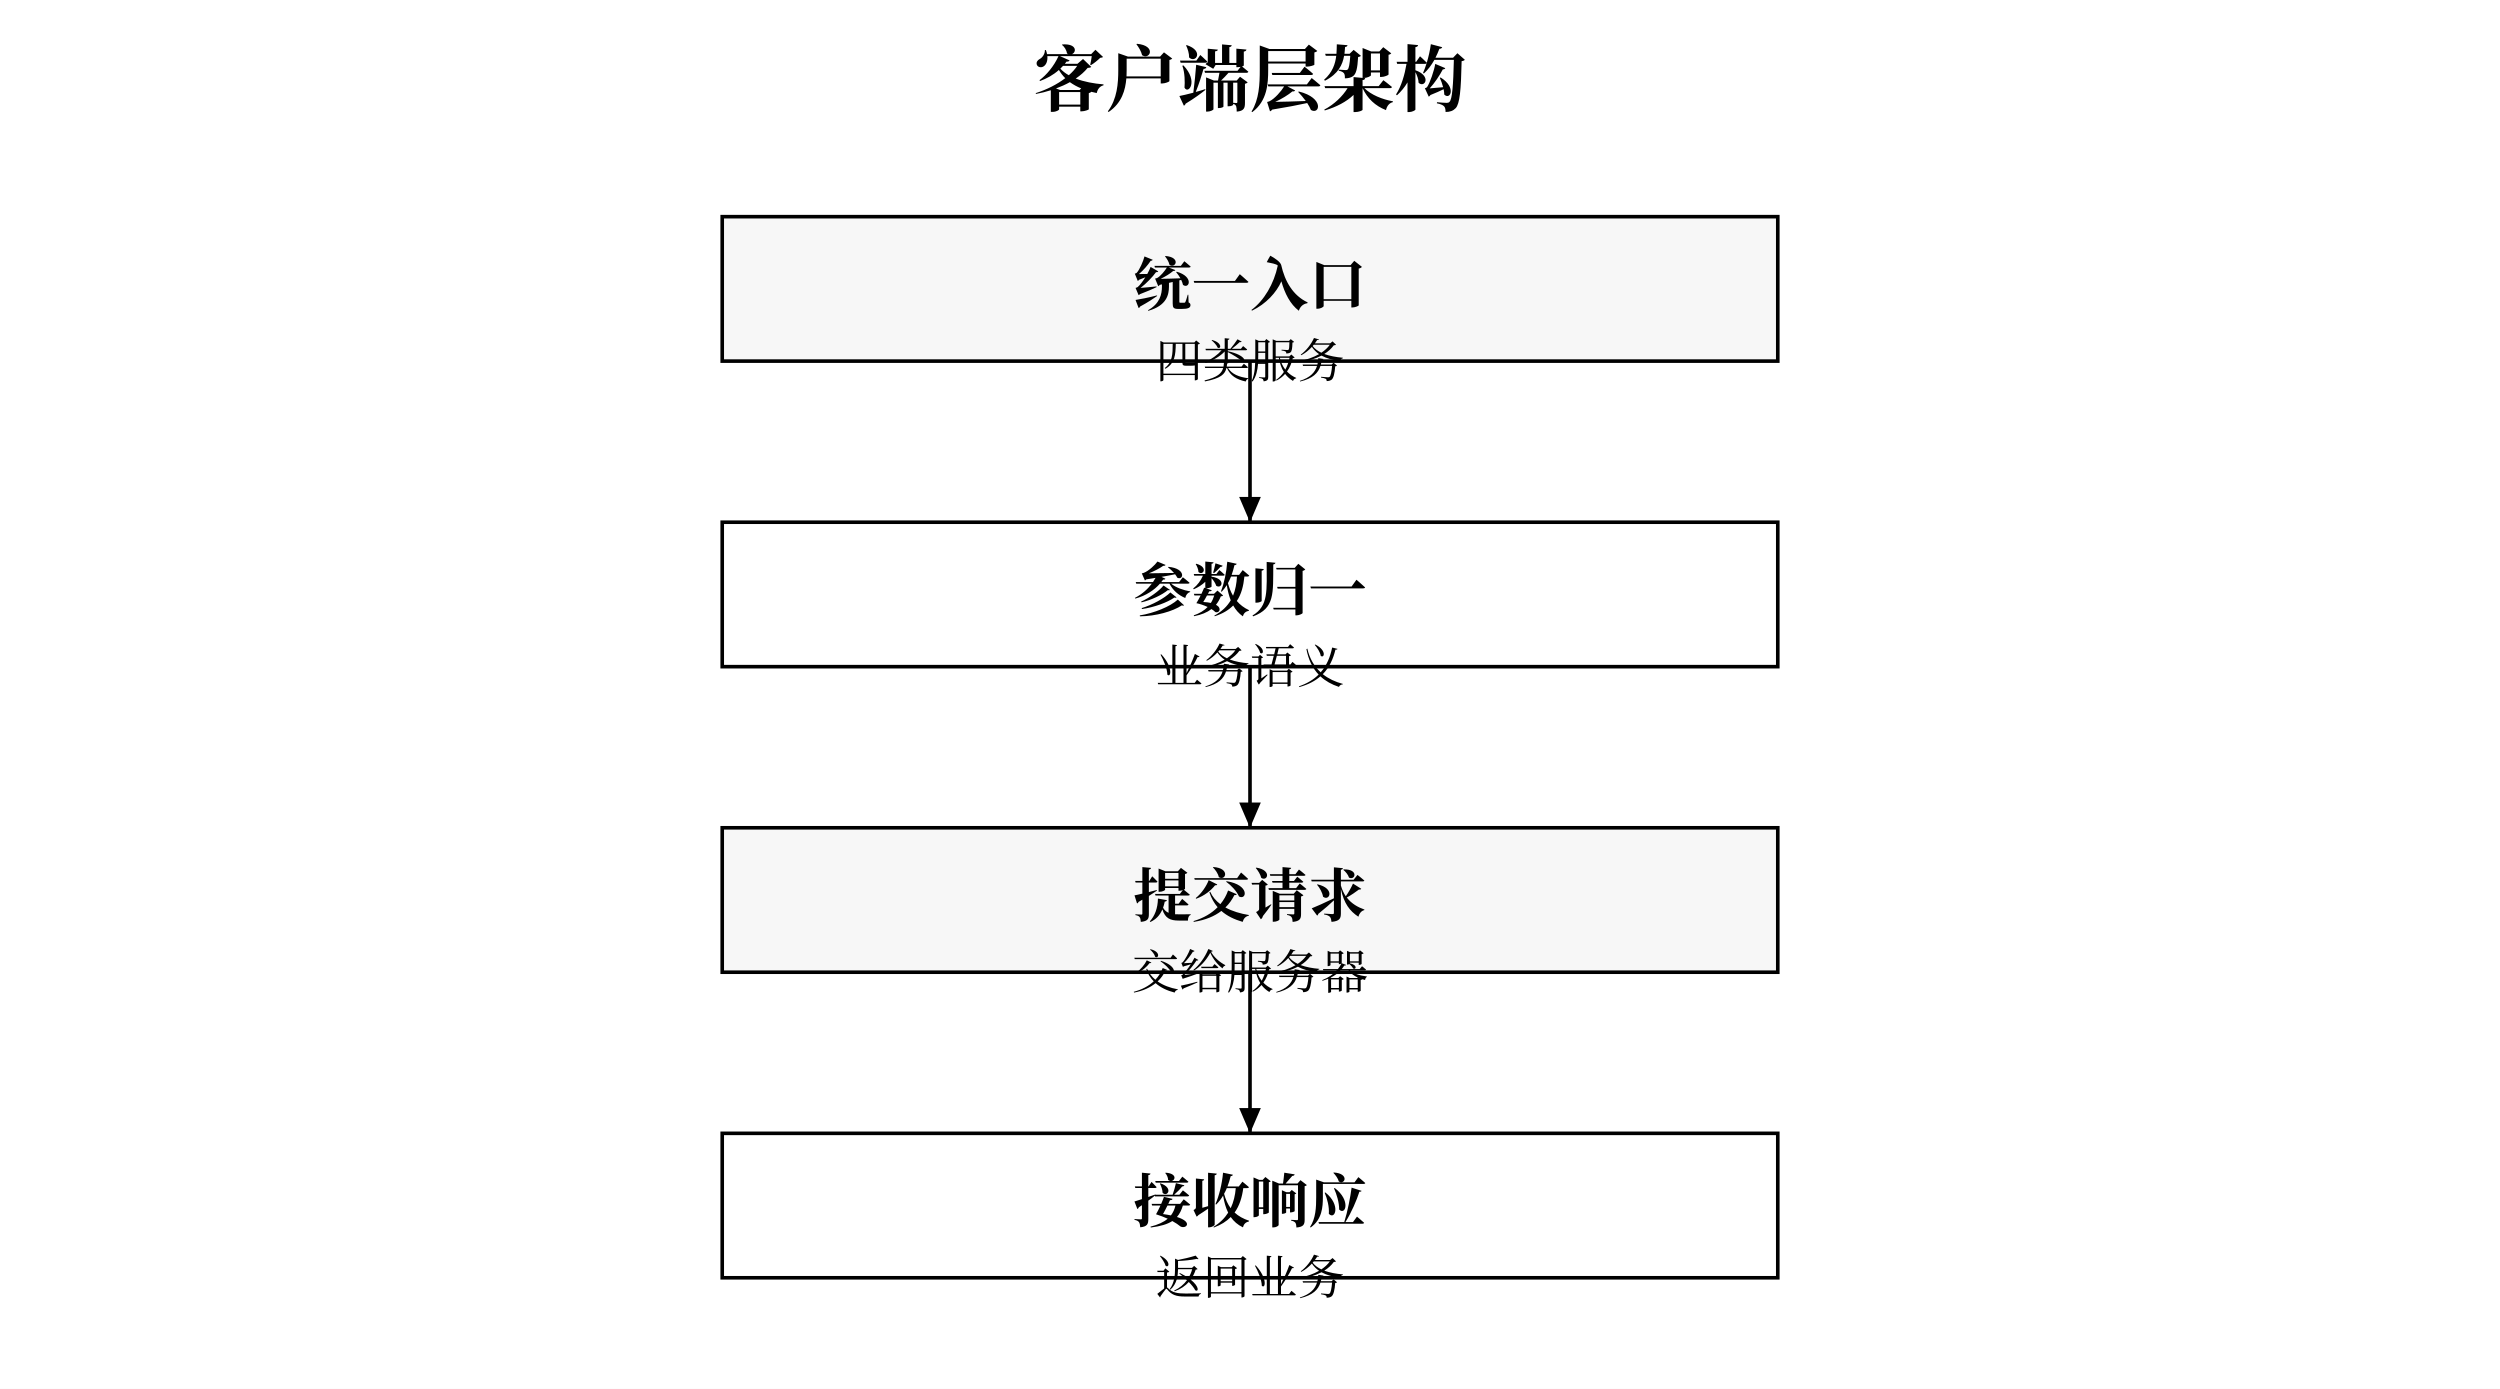
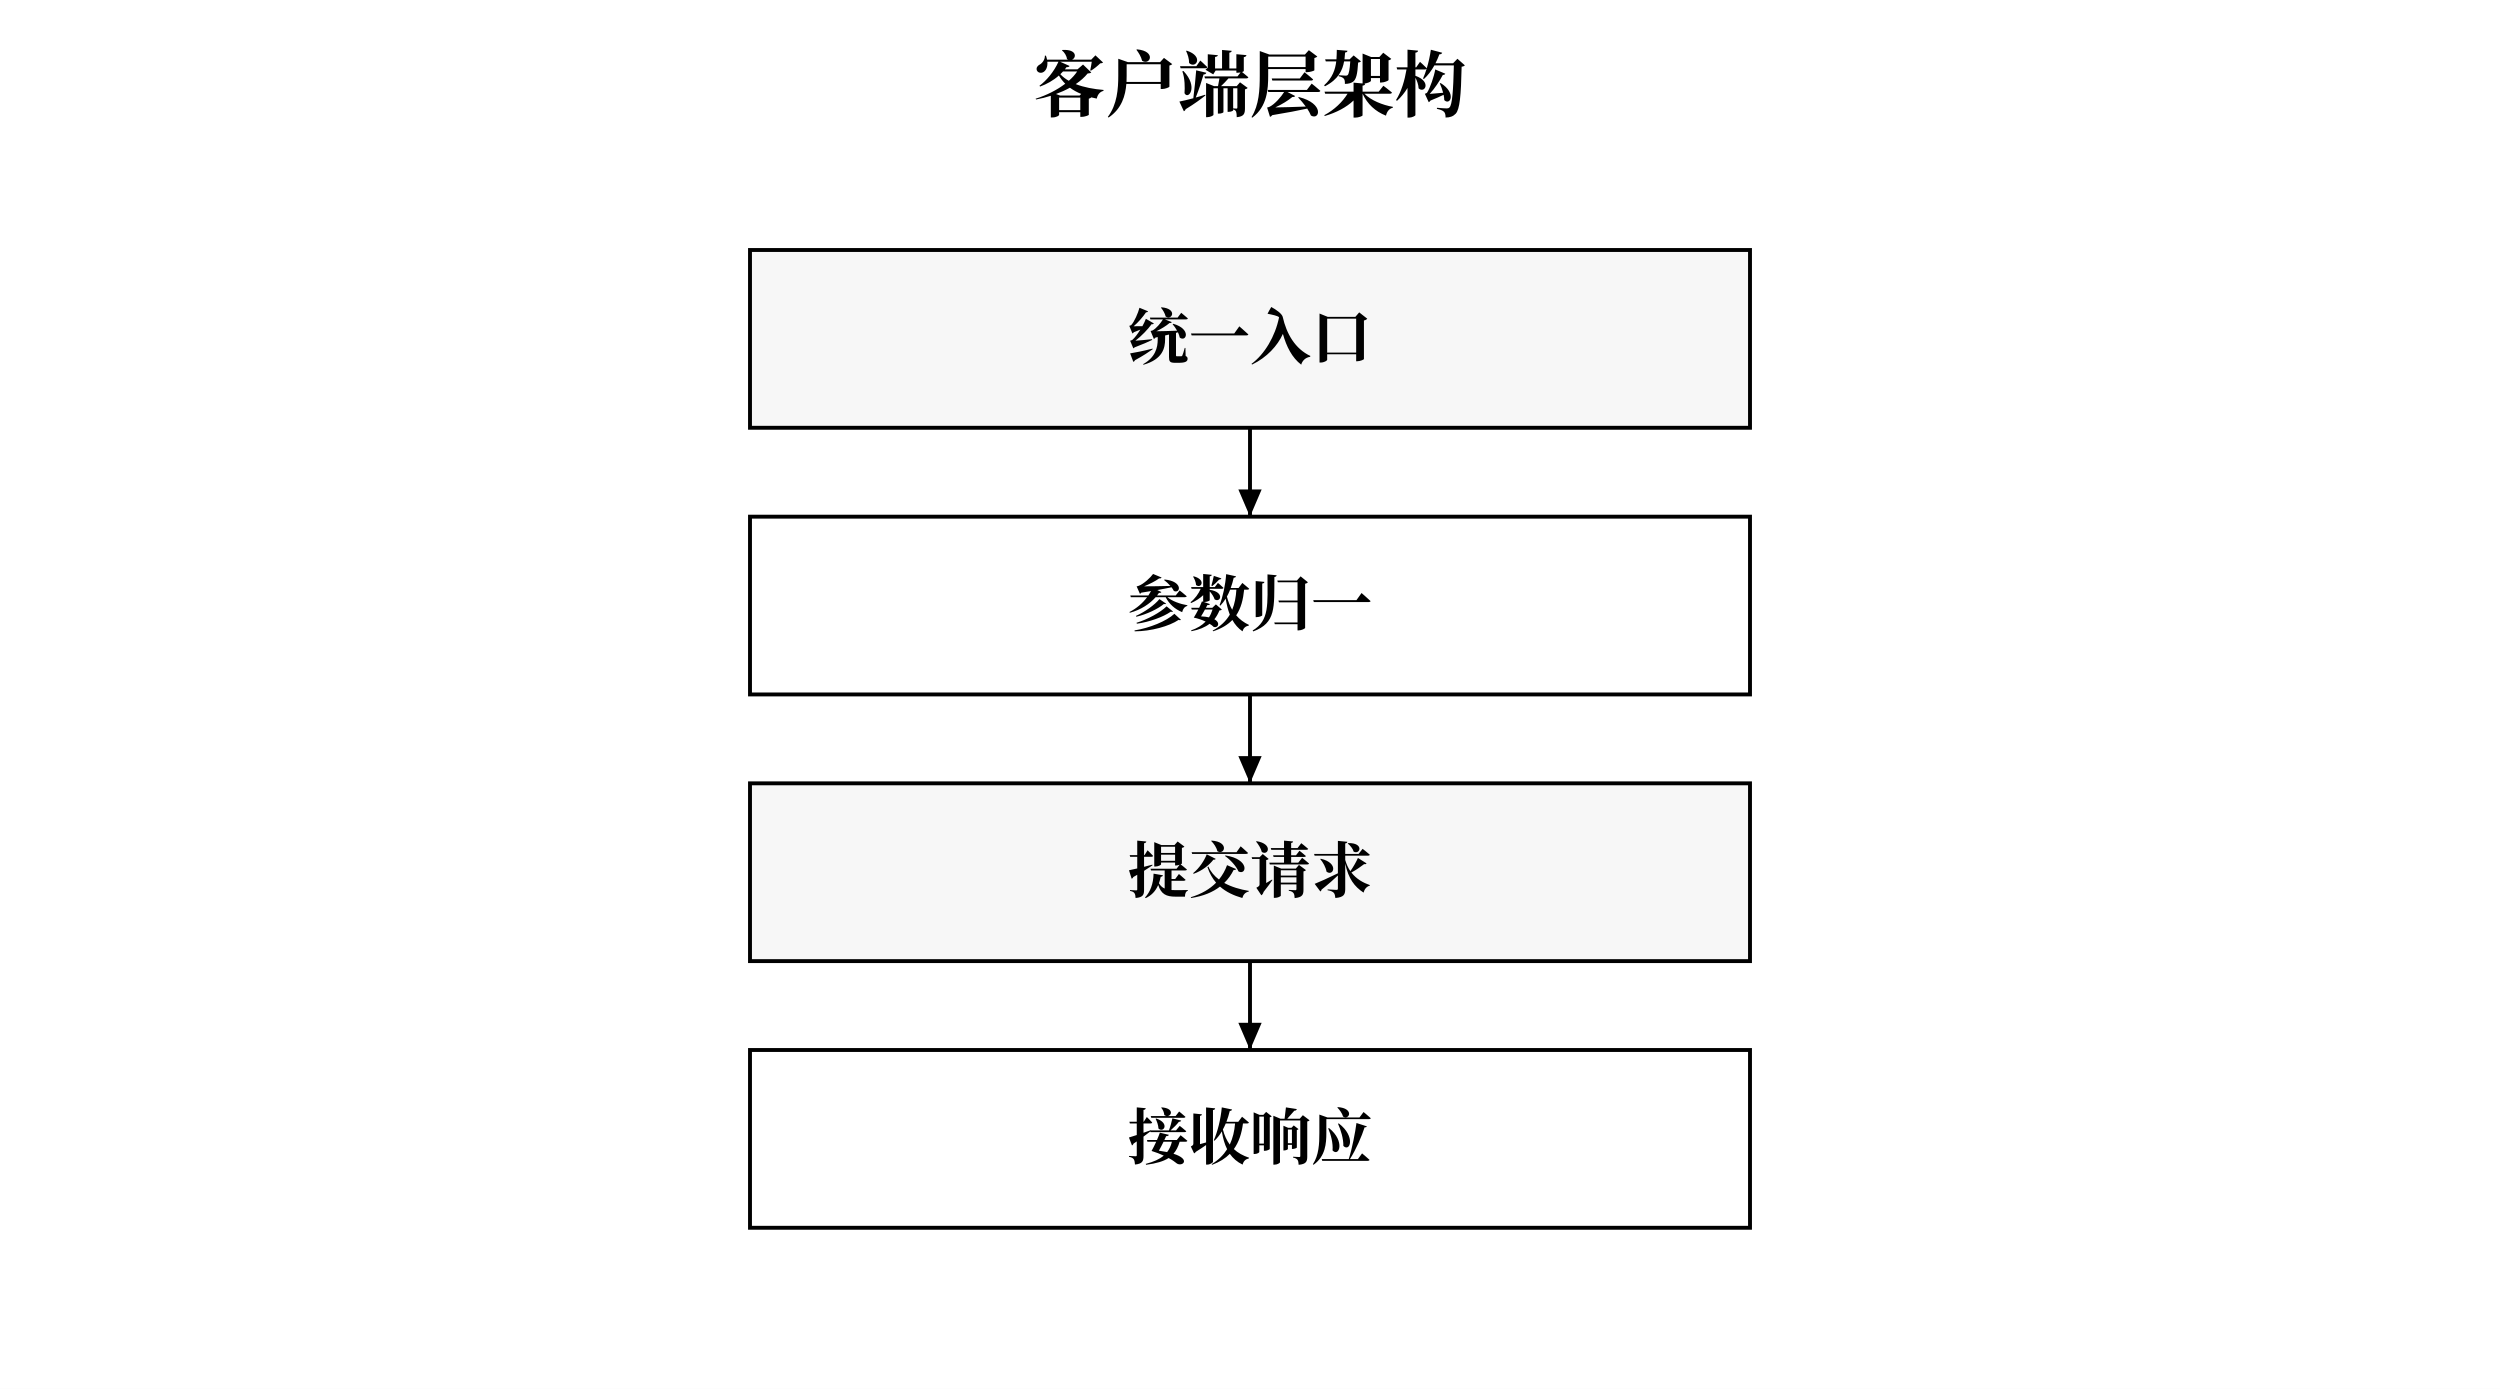
<svg xmlns="http://www.w3.org/2000/svg" width="900" height="500" viewBox="0 0 900 500">
  <defs>
    <marker id="arrow" markerWidth="8" markerHeight="8" refX="7" refY="3" orient="auto" markerUnits="strokeWidth">
      <path d="M0,0 L0,6 L7,3 z" fill="#000000" />
    </marker>
  </defs>
  <rect x="0" y="0" width="900" height="500" fill="#ffffff" />
-   <text x="450.0" y="38" font-family="SimSun, Songti SC, Noto Serif CJK SC, Microsoft YaHei, Arial, sans-serif" font-size="26" font-weight="bold" text-anchor="middle" fill="#000000">客户端层架构</text>
-   <rect x="260" y="78" width="380" height="52" fill="#f7f7f7" stroke="#000000" stroke-width="1.3" />
-   <text x="450.0" y="110" font-family="SimSun, Songti SC, Noto Serif CJK SC, Microsoft YaHei, Arial, sans-serif" font-size="21" font-weight="bold" text-anchor="middle" fill="#000000">统一入口</text>
-   <text x="450.0" y="136" font-family="SimSun, Songti SC, Noto Serif CJK SC, Microsoft YaHei, Arial, sans-serif" font-size="17" font-weight="normal" text-anchor="middle" fill="#000000">四类服务</text>
-   <line x1="450.0" y1="130" x2="450.0" y2="188" stroke="#000000" stroke-width="1.3" marker-end="url(#arrow)" />
-   <rect x="260" y="188" width="380" height="52" fill="#ffffff" stroke="#000000" stroke-width="1.3" />
-   <text x="450.0" y="220" font-family="SimSun, Songti SC, Noto Serif CJK SC, Microsoft YaHei, Arial, sans-serif" font-size="21" font-weight="bold" text-anchor="middle" fill="#000000">参数归一</text>
-   <text x="450.0" y="246" font-family="SimSun, Songti SC, Noto Serif CJK SC, Microsoft YaHei, Arial, sans-serif" font-size="17" font-weight="normal" text-anchor="middle" fill="#000000">业务语义</text>
-   <line x1="450.0" y1="240" x2="450.0" y2="298" stroke="#000000" stroke-width="1.3" marker-end="url(#arrow)" />
-   <rect x="260" y="298" width="380" height="52" fill="#f7f7f7" stroke="#000000" stroke-width="1.3" />
-   <text x="450.0" y="330" font-family="SimSun, Songti SC, Noto Serif CJK SC, Microsoft YaHei, Arial, sans-serif" font-size="21" font-weight="bold" text-anchor="middle" fill="#000000">提交请求</text>
-   <text x="450.0" y="356" font-family="SimSun, Songti SC, Noto Serif CJK SC, Microsoft YaHei, Arial, sans-serif" font-size="17" font-weight="normal" text-anchor="middle" fill="#000000">交给服务器</text>
-   <line x1="450.0" y1="350" x2="450.0" y2="408" stroke="#000000" stroke-width="1.3" marker-end="url(#arrow)" />
-   <rect x="260" y="408" width="380" height="52" fill="#ffffff" stroke="#000000" stroke-width="1.3" />
-   <text x="450.0" y="440" font-family="SimSun, Songti SC, Noto Serif CJK SC, Microsoft YaHei, Arial, sans-serif" font-size="21" font-weight="bold" text-anchor="middle" fill="#000000">接收响应</text>
-   <text x="450.0" y="466" font-family="SimSun, Songti SC, Noto Serif CJK SC, Microsoft YaHei, Arial, sans-serif" font-size="17" font-weight="normal" text-anchor="middle" fill="#000000">返回业务</text>
+   <text x="450.0" y="40" font-family="SimSun, Songti SC, Noto Serif CJK SC, Microsoft YaHei, Arial, sans-serif" font-size="26" font-weight="bold" text-anchor="middle" fill="#000000">客户端层架构</text>
+   <rect x="270" y="90" width="360" height="64" fill="#f7f7f7" stroke="#000000" stroke-width="1.4" />
+   <text x="450.0" y="122.0" font-family="SimSun, Songti SC, Noto Serif CJK SC, Microsoft YaHei, Arial, sans-serif" font-size="22" font-weight="bold" text-anchor="middle" dominant-baseline="middle" fill="#000000">统一入口</text>
+   <line x1="450.0" y1="154" x2="450.0" y2="186" stroke="#000000" stroke-width="1.4" marker-end="url(#arrow)" />
+   <rect x="270" y="186" width="360" height="64" fill="#ffffff" stroke="#000000" stroke-width="1.4" />
+   <text x="450.0" y="218.0" font-family="SimSun, Songti SC, Noto Serif CJK SC, Microsoft YaHei, Arial, sans-serif" font-size="22" font-weight="bold" text-anchor="middle" dominant-baseline="middle" fill="#000000">参数归一</text>
+   <line x1="450.0" y1="250" x2="450.0" y2="282" stroke="#000000" stroke-width="1.4" marker-end="url(#arrow)" />
+   <rect x="270" y="282" width="360" height="64" fill="#f7f7f7" stroke="#000000" stroke-width="1.4" />
+   <text x="450.0" y="314.0" font-family="SimSun, Songti SC, Noto Serif CJK SC, Microsoft YaHei, Arial, sans-serif" font-size="22" font-weight="bold" text-anchor="middle" dominant-baseline="middle" fill="#000000">提交请求</text>
+   <line x1="450.0" y1="346" x2="450.0" y2="378" stroke="#000000" stroke-width="1.4" marker-end="url(#arrow)" />
+   <rect x="270" y="378" width="360" height="64" fill="#ffffff" stroke="#000000" stroke-width="1.4" />
+   <text x="450.0" y="410.0" font-family="SimSun, Songti SC, Noto Serif CJK SC, Microsoft YaHei, Arial, sans-serif" font-size="22" font-weight="bold" text-anchor="middle" dominant-baseline="middle" fill="#000000">接收响应</text>
</svg>
